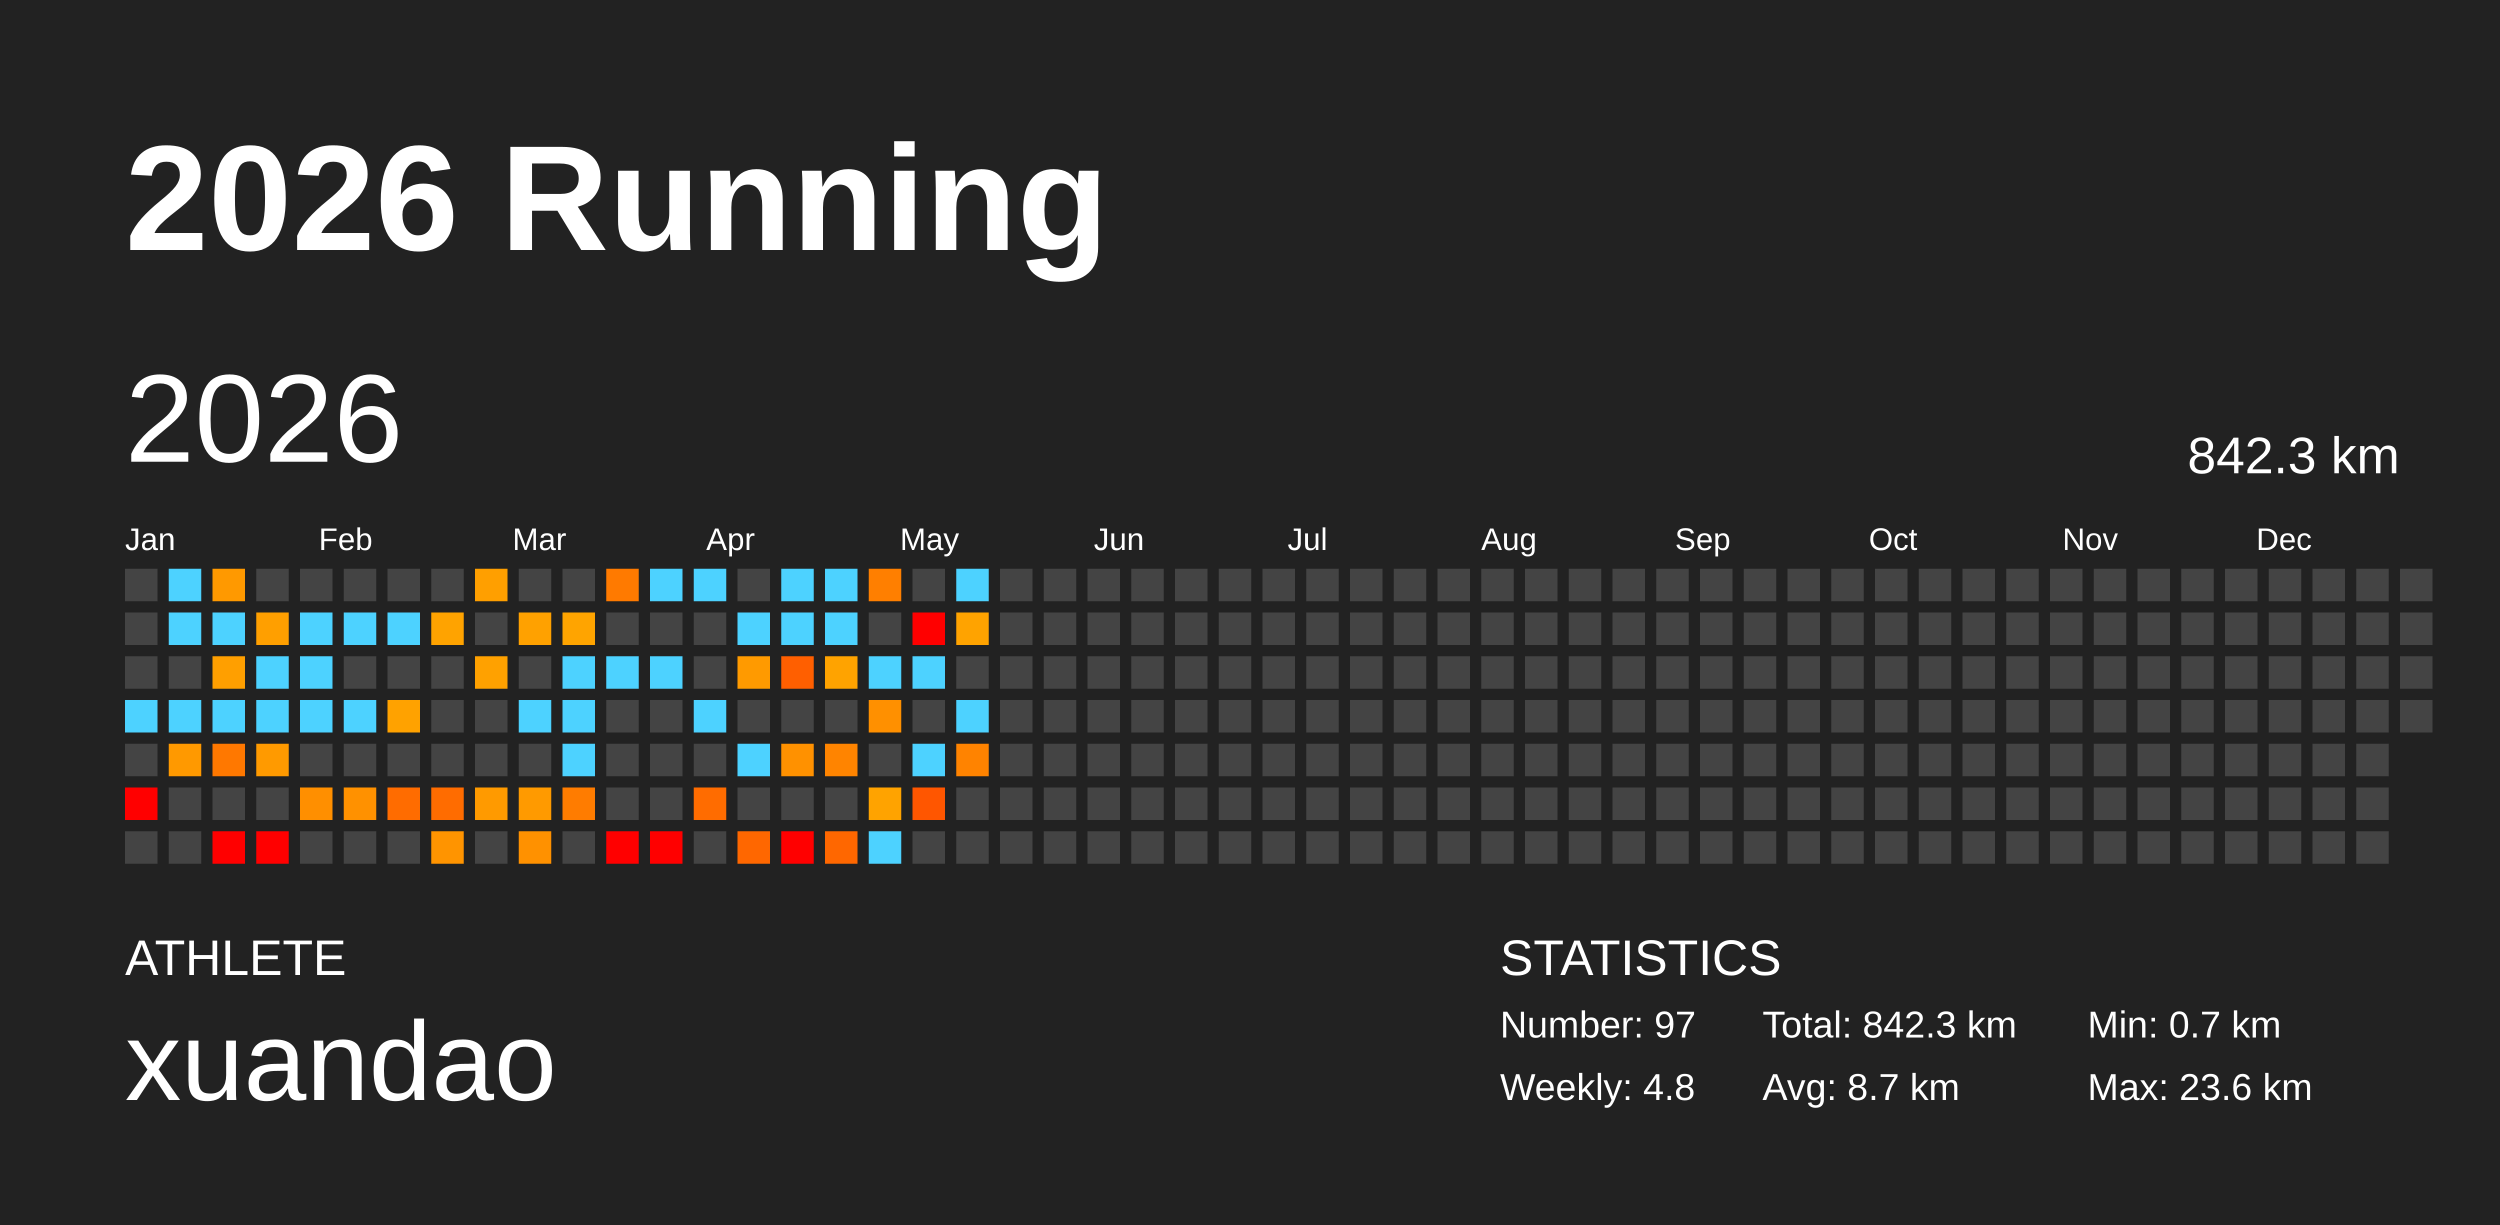
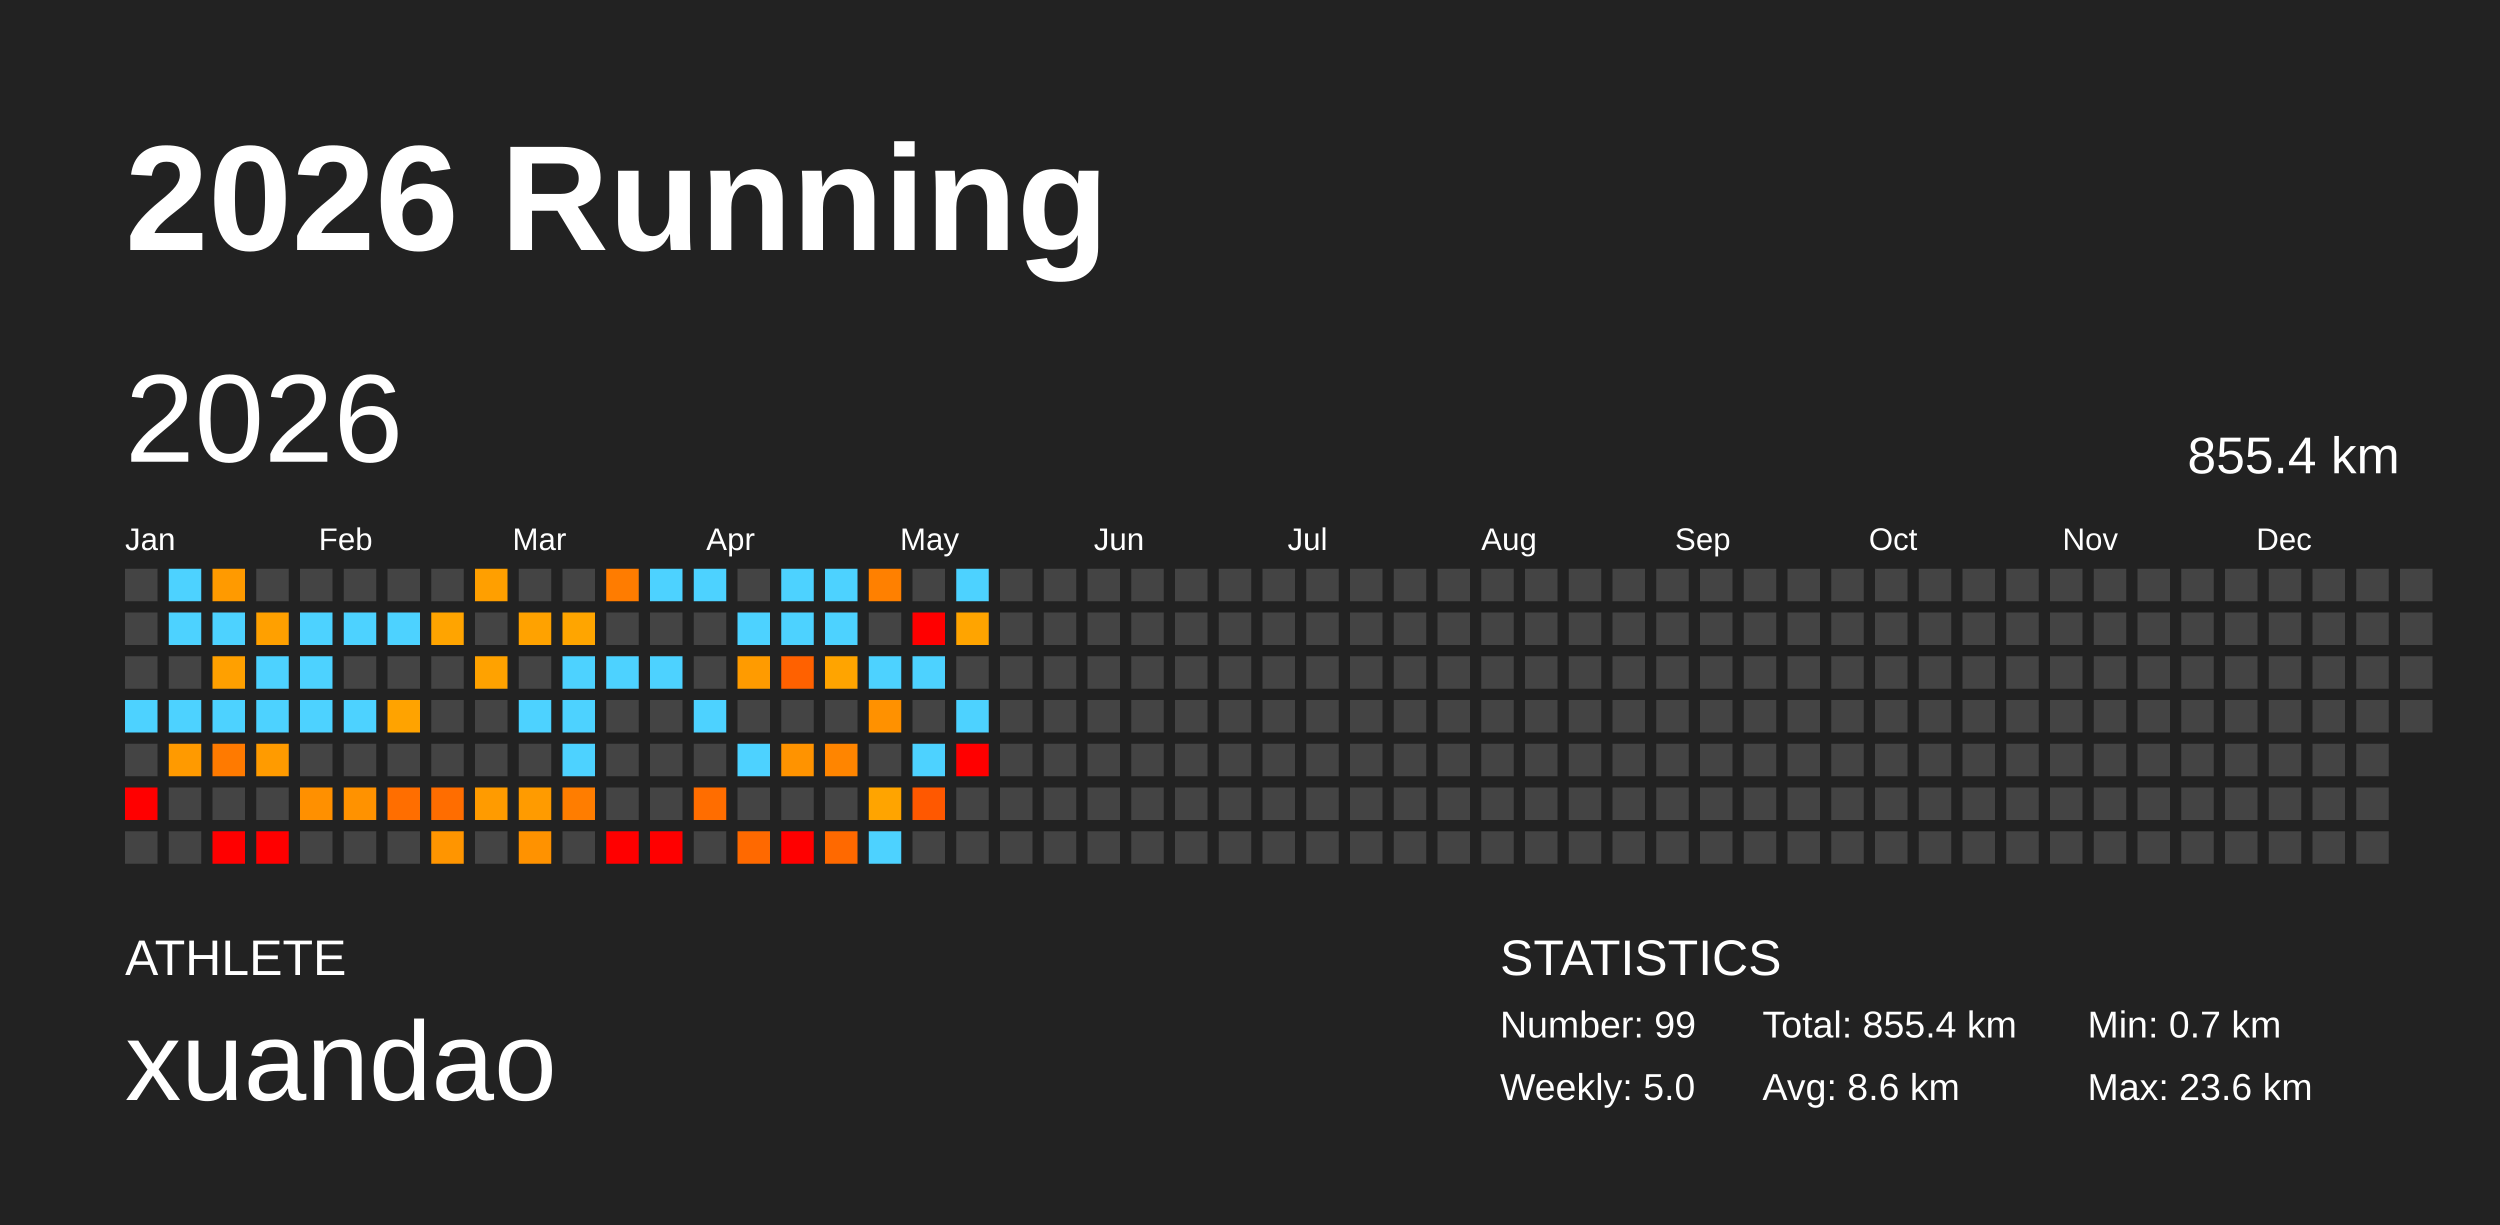
<svg xmlns="http://www.w3.org/2000/svg" baseProfile="full" height="98mm" version="1.1" viewBox="0,0,200,98" width="200mm">
  <defs />
  <rect fill="#222222" height="98" width="200" x="0" y="0" />
  <text fill="#FFFFFF" style="font-size:12px; font-family:Arial; font-weight:bold;" x="10" y="20">2026 Running</text>
  <text fill="#FFFFFF" style="font-size:4px; font-family:Arial" x="10" y="78">ATHLETE</text>
  <text fill="#FFFFFF" style="font-size:9px; font-family:Arial" x="10" y="88">xuandao</text>
  <text fill="#FFFFFF" style="font-size:4px; font-family:Arial" x="120" y="78">STATISTICS</text>
-   <text fill="#FFFFFF" style="font-size:3px; font-family:Arial" x="120" y="83">Number: 97</text>
-   <text fill="#FFFFFF" style="font-size:3px; font-family:Arial" x="120" y="88">Weekly: 4.8</text>
-   <text fill="#FFFFFF" style="font-size:3px; font-family:Arial" x="141" y="83">Total: 842.3 km</text>
-   <text fill="#FFFFFF" style="font-size:3px; font-family:Arial" x="141" y="88">Avg: 8.7 km</text>
+   <text fill="#FFFFFF" style="font-size:3px; font-family:Arial" x="120" y="83">Number: 99</text>
+   <text fill="#FFFFFF" style="font-size:3px; font-family:Arial" x="120" y="88">Weekly: 5.0</text>
+   <text fill="#FFFFFF" style="font-size:3px; font-family:Arial" x="141" y="83">Total: 855.4 km</text>
+   <text fill="#FFFFFF" style="font-size:3px; font-family:Arial" x="141" y="88">Avg: 8.6 km</text>
  <text fill="#FFFFFF" style="font-size:3px; font-family:Arial" x="167" y="83">Min: 0.7 km</text>
  <text fill="#FFFFFF" style="font-size:3px; font-family:Arial" x="167" y="88">Max: 23.6 km</text>
  <text dominant-baseline="hanging" fill="#FFFFFF" style="font-size:10.0px; font-family:Arial;" x="10" y="30">2026</text>
-   <text dominant-baseline="hanging" fill="#FFFFFF" style="font-size:4.125px; font-family:Arial;" x="175" y="35">842.3 km</text>
+   <text dominant-baseline="hanging" fill="#FFFFFF" style="font-size:4.125px; font-family:Arial;" x="175" y="35">855.4 km</text>
  <text fill="#FFFFFF" style="font-size:2.5px; font-family:Arial" x="10.0" y="44">Jan</text>
  <text fill="#FFFFFF" style="font-size:2.5px; font-family:Arial" x="25.5" y="44">Feb</text>
  <text fill="#FFFFFF" style="font-size:2.5px; font-family:Arial" x="41.0" y="44">Mar</text>
  <text fill="#FFFFFF" style="font-size:2.5px; font-family:Arial" x="56.5" y="44">Apr</text>
  <text fill="#FFFFFF" style="font-size:2.5px; font-family:Arial" x="72.0" y="44">May</text>
  <text fill="#FFFFFF" style="font-size:2.5px; font-family:Arial" x="87.5" y="44">Jun</text>
  <text fill="#FFFFFF" style="font-size:2.5px; font-family:Arial" x="103.0" y="44">Jul</text>
  <text fill="#FFFFFF" style="font-size:2.5px; font-family:Arial" x="118.5" y="44">Aug</text>
  <text fill="#FFFFFF" style="font-size:2.5px; font-family:Arial" x="134.0" y="44">Sep</text>
  <text fill="#FFFFFF" style="font-size:2.5px; font-family:Arial" x="149.5" y="44">Oct</text>
  <text fill="#FFFFFF" style="font-size:2.5px; font-family:Arial" x="165.0" y="44">Nov</text>
  <text fill="#FFFFFF" style="font-size:2.5px; font-family:Arial" x="180.5" y="44">Dec</text>
  <rect fill="#444444" height="2.6" width="2.6" x="10.0" y="45.5" />
  <rect fill="#444444" height="2.6" width="2.6" x="10.0" y="49.0" />
  <rect fill="#444444" height="2.6" width="2.6" x="10.0" y="52.5" />
  <rect fill="#4dd2ff" height="2.6" width="2.6" x="10.0" y="56.0" />
  <rect fill="#444444" height="2.6" width="2.6" x="10.0" y="59.5" />
  <rect fill="red" height="2.6" width="2.6" x="10.0" y="63.0" />
  <rect fill="#444444" height="2.6" width="2.6" x="10.0" y="66.5" />
  <rect fill="#4dd2ff" height="2.6" width="2.6" x="13.5" y="45.5" />
  <rect fill="#4dd2ff" height="2.6" width="2.6" x="13.5" y="49.0" />
  <rect fill="#444444" height="2.6" width="2.6" x="13.5" y="52.5" />
  <rect fill="#4dd2ff" height="2.6" width="2.6" x="13.5" y="56.0" />
-   <rect fill="#ff9900" height="2.6" width="2.6" x="13.5" y="59.5" />
+   <rect fill="#ff9a00" height="2.6" width="2.6" x="13.5" y="59.5" />
  <rect fill="#444444" height="2.6" width="2.6" x="13.5" y="63.0" />
  <rect fill="#444444" height="2.6" width="2.6" x="13.5" y="66.5" />
-   <rect fill="#ff9900" height="2.6" width="2.6" x="17.0" y="45.5" />
+   <rect fill="#ff9a00" height="2.6" width="2.6" x="17.0" y="45.5" />
  <rect fill="#4dd2ff" height="2.6" width="2.6" x="17.0" y="49.0" />
-   <rect fill="#ff9f00" height="2.6" width="2.6" x="17.0" y="52.5" />
+   <rect fill="#ffa000" height="2.6" width="2.6" x="17.0" y="52.5" />
  <rect fill="#4dd2ff" height="2.6" width="2.6" x="17.0" y="56.0" />
-   <rect fill="#ff7800" height="2.6" width="2.6" x="17.0" y="59.5" />
+   <rect fill="#ff7a00" height="2.6" width="2.6" x="17.0" y="59.5" />
  <rect fill="#444444" height="2.6" width="2.6" x="17.0" y="63.0" />
  <rect fill="red" height="2.6" width="2.6" x="17.0" y="66.5" />
  <rect fill="#444444" height="2.6" width="2.6" x="20.5" y="45.5" />
-   <rect fill="#ff9f00" height="2.6" width="2.6" x="20.5" y="49.0" />
+   <rect fill="#ffa000" height="2.6" width="2.6" x="20.5" y="49.0" />
  <rect fill="#4dd2ff" height="2.6" width="2.6" x="20.5" y="52.5" />
  <rect fill="#4dd2ff" height="2.6" width="2.6" x="20.5" y="56.0" />
-   <rect fill="#ff9a00" height="2.6" width="2.6" x="20.5" y="59.5" />
+   <rect fill="#ff9b00" height="2.6" width="2.6" x="20.5" y="59.5" />
  <rect fill="#444444" height="2.6" width="2.6" x="20.5" y="63.0" />
  <rect fill="red" height="2.6" width="2.6" x="20.5" y="66.5" />
  <rect fill="#444444" height="2.6" width="2.6" x="24.0" y="45.5" />
  <rect fill="#4dd2ff" height="2.6" width="2.6" x="24.0" y="49.0" />
  <rect fill="#4dd2ff" height="2.6" width="2.6" x="24.0" y="52.5" />
  <rect fill="#4dd2ff" height="2.6" width="2.6" x="24.0" y="56.0" />
  <rect fill="#444444" height="2.6" width="2.6" x="24.0" y="59.5" />
-   <rect fill="#ff8f00" height="2.6" width="2.6" x="24.0" y="63.0" />
+   <rect fill="#ff9000" height="2.6" width="2.6" x="24.0" y="63.0" />
  <rect fill="#444444" height="2.6" width="2.6" x="24.0" y="66.5" />
  <rect fill="#444444" height="2.6" width="2.6" x="27.5" y="45.5" />
  <rect fill="#4dd2ff" height="2.6" width="2.6" x="27.5" y="49.0" />
  <rect fill="#444444" height="2.6" width="2.6" x="27.5" y="52.5" />
  <rect fill="#4dd2ff" height="2.6" width="2.6" x="27.5" y="56.0" />
  <rect fill="#444444" height="2.6" width="2.6" x="27.5" y="59.5" />
-   <rect fill="#ff9100" height="2.6" width="2.6" x="27.5" y="63.0" />
+   <rect fill="#ff9200" height="2.6" width="2.6" x="27.5" y="63.0" />
  <rect fill="#444444" height="2.6" width="2.6" x="27.5" y="66.5" />
  <rect fill="#444444" height="2.6" width="2.6" x="31.0" y="45.5" />
  <rect fill="#4dd2ff" height="2.6" width="2.6" x="31.0" y="49.0" />
  <rect fill="#444444" height="2.6" width="2.6" x="31.0" y="52.5" />
-   <rect fill="#ffa200" height="2.6" width="2.6" x="31.0" y="56.0" />
+   <rect fill="#ffa300" height="2.6" width="2.6" x="31.0" y="56.0" />
  <rect fill="#444444" height="2.6" width="2.6" x="31.0" y="59.5" />
-   <rect fill="#ff6c00" height="2.6" width="2.6" x="31.0" y="63.0" />
+   <rect fill="#ff6e00" height="2.6" width="2.6" x="31.0" y="63.0" />
  <rect fill="#444444" height="2.6" width="2.6" x="31.0" y="66.5" />
  <rect fill="#444444" height="2.6" width="2.6" x="34.5" y="45.5" />
-   <rect fill="#ffa300" height="2.6" width="2.6" x="34.5" y="49.0" />
+   <rect fill="#ffa400" height="2.6" width="2.6" x="34.5" y="49.0" />
  <rect fill="#444444" height="2.6" width="2.6" x="34.5" y="52.5" />
  <rect fill="#444444" height="2.6" width="2.6" x="34.5" y="56.0" />
  <rect fill="#444444" height="2.6" width="2.6" x="34.5" y="59.5" />
-   <rect fill="#ff6c00" height="2.6" width="2.6" x="34.5" y="63.0" />
-   <rect fill="#ff9400" height="2.6" width="2.6" x="34.5" y="66.5" />
+   <rect fill="#ff6d00" height="2.6" width="2.6" x="34.5" y="63.0" />
+   <rect fill="#ff9500" height="2.6" width="2.6" x="34.5" y="66.5" />
  <rect fill="#ff9f00" height="2.6" width="2.6" x="38.0" y="45.5" />
  <rect fill="#444444" height="2.6" width="2.6" x="38.0" y="49.0" />
-   <rect fill="#ffa100" height="2.6" width="2.6" x="38.0" y="52.5" />
+   <rect fill="#ffa200" height="2.6" width="2.6" x="38.0" y="52.5" />
  <rect fill="#444444" height="2.6" width="2.6" x="38.0" y="56.0" />
  <rect fill="#444444" height="2.6" width="2.6" x="38.0" y="59.5" />
-   <rect fill="#ff9a00" height="2.6" width="2.6" x="38.0" y="63.0" />
+   <rect fill="#ff9b00" height="2.6" width="2.6" x="38.0" y="63.0" />
  <rect fill="#444444" height="2.6" width="2.6" x="38.0" y="66.5" />
  <rect fill="#444444" height="2.6" width="2.6" x="41.5" y="45.5" />
-   <rect fill="#ffa100" height="2.6" width="2.6" x="41.5" y="49.0" />
+   <rect fill="#ffa200" height="2.6" width="2.6" x="41.5" y="49.0" />
  <rect fill="#444444" height="2.6" width="2.6" x="41.5" y="52.5" />
  <rect fill="#4dd2ff" height="2.6" width="2.6" x="41.5" y="56.0" />
  <rect fill="#444444" height="2.6" width="2.6" x="41.5" y="59.5" />
-   <rect fill="#ff9a00" height="2.6" width="2.6" x="41.5" y="63.0" />
-   <rect fill="#ff9100" height="2.6" width="2.6" x="41.5" y="66.5" />
+   <rect fill="#ff9b00" height="2.6" width="2.6" x="41.5" y="63.0" />
+   <rect fill="#ff9200" height="2.6" width="2.6" x="41.5" y="66.5" />
  <rect fill="#444444" height="2.6" width="2.6" x="45.0" y="45.5" />
-   <rect fill="#ffa400" height="2.6" width="2.6" x="45.0" y="49.0" />
+   <rect fill="#ffa500" height="2.6" width="2.6" x="45.0" y="49.0" />
  <rect fill="#4dd2ff" height="2.6" width="2.6" x="45.0" y="52.5" />
  <rect fill="#4dd2ff" height="2.6" width="2.6" x="45.0" y="56.0" />
  <rect fill="#4dd2ff" height="2.6" width="2.6" x="45.0" y="59.5" />
-   <rect fill="#ff7c00" height="2.6" width="2.6" x="45.0" y="63.0" />
+   <rect fill="#ff7d00" height="2.6" width="2.6" x="45.0" y="63.0" />
  <rect fill="#444444" height="2.6" width="2.6" x="45.0" y="66.5" />
-   <rect fill="#ff7a00" height="2.6" width="2.6" x="48.5" y="45.5" />
+   <rect fill="#ff7c00" height="2.6" width="2.6" x="48.5" y="45.5" />
  <rect fill="#444444" height="2.6" width="2.6" x="48.5" y="49.0" />
  <rect fill="#4dd2ff" height="2.6" width="2.6" x="48.5" y="52.5" />
  <rect fill="#444444" height="2.6" width="2.6" x="48.5" y="56.0" />
  <rect fill="#444444" height="2.6" width="2.6" x="48.5" y="59.5" />
  <rect fill="#444444" height="2.6" width="2.6" x="48.5" y="63.0" />
  <rect fill="red" height="2.6" width="2.6" x="48.5" y="66.5" />
  <rect fill="#4dd2ff" height="2.6" width="2.6" x="52.0" y="45.5" />
  <rect fill="#444444" height="2.6" width="2.6" x="52.0" y="49.0" />
  <rect fill="#4dd2ff" height="2.6" width="2.6" x="52.0" y="52.5" />
  <rect fill="#444444" height="2.6" width="2.6" x="52.0" y="56.0" />
  <rect fill="#444444" height="2.6" width="2.6" x="52.0" y="59.5" />
  <rect fill="#444444" height="2.6" width="2.6" x="52.0" y="63.0" />
  <rect fill="red" height="2.6" width="2.6" x="52.0" y="66.5" />
  <rect fill="#4dd2ff" height="2.6" width="2.6" x="55.5" y="45.5" />
  <rect fill="#444444" height="2.6" width="2.6" x="55.5" y="49.0" />
  <rect fill="#444444" height="2.6" width="2.6" x="55.5" y="52.5" />
  <rect fill="#4dd2ff" height="2.6" width="2.6" x="55.5" y="56.0" />
  <rect fill="#444444" height="2.6" width="2.6" x="55.5" y="59.5" />
-   <rect fill="#ff6c00" height="2.6" width="2.6" x="55.5" y="63.0" />
+   <rect fill="#ff6d00" height="2.6" width="2.6" x="55.5" y="63.0" />
  <rect fill="#444444" height="2.6" width="2.6" x="55.5" y="66.5" />
  <rect fill="#444444" height="2.6" width="2.6" x="59.0" y="45.5" />
  <rect fill="#4dd2ff" height="2.6" width="2.6" x="59.0" y="49.0" />
-   <rect fill="#ff9a00" height="2.6" width="2.6" x="59.0" y="52.5" />
+   <rect fill="#ff9b00" height="2.6" width="2.6" x="59.0" y="52.5" />
  <rect fill="#444444" height="2.6" width="2.6" x="59.0" y="56.0" />
  <rect fill="#4dd2ff" height="2.6" width="2.6" x="59.0" y="59.5" />
  <rect fill="#444444" height="2.6" width="2.6" x="59.0" y="63.0" />
-   <rect fill="#ff6700" height="2.6" width="2.6" x="59.0" y="66.5" />
+   <rect fill="#ff6900" height="2.6" width="2.6" x="59.0" y="66.5" />
  <rect fill="#4dd2ff" height="2.6" width="2.6" x="62.5" y="45.5" />
  <rect fill="#4dd2ff" height="2.6" width="2.6" x="62.5" y="49.0" />
-   <rect fill="#ff5f00" height="2.6" width="2.6" x="62.5" y="52.5" />
+   <rect fill="#ff6100" height="2.6" width="2.6" x="62.5" y="52.5" />
  <rect fill="#444444" height="2.6" width="2.6" x="62.5" y="56.0" />
-   <rect fill="#ff9100" height="2.6" width="2.6" x="62.5" y="59.5" />
+   <rect fill="#ff9300" height="2.6" width="2.6" x="62.5" y="59.5" />
  <rect fill="#444444" height="2.6" width="2.6" x="62.5" y="63.0" />
  <rect fill="red" height="2.6" width="2.6" x="62.5" y="66.5" />
  <rect fill="#4dd2ff" height="2.6" width="2.6" x="66.0" y="45.5" />
  <rect fill="#4dd2ff" height="2.6" width="2.6" x="66.0" y="49.0" />
-   <rect fill="#ffa300" height="2.6" width="2.6" x="66.0" y="52.5" />
+   <rect fill="#ffa400" height="2.6" width="2.6" x="66.0" y="52.5" />
  <rect fill="#444444" height="2.6" width="2.6" x="66.0" y="56.0" />
-   <rect fill="#ff8400" height="2.6" width="2.6" x="66.0" y="59.5" />
+   <rect fill="#ff8500" height="2.6" width="2.6" x="66.0" y="59.5" />
  <rect fill="#444444" height="2.6" width="2.6" x="66.0" y="63.0" />
-   <rect fill="#ff6700" height="2.6" width="2.6" x="66.0" y="66.5" />
-   <rect fill="#ff7f00" height="2.6" width="2.6" x="69.5" y="45.5" />
+   <rect fill="#ff6900" height="2.6" width="2.6" x="66.0" y="66.5" />
+   <rect fill="#ff8000" height="2.6" width="2.6" x="69.5" y="45.5" />
  <rect fill="#444444" height="2.6" width="2.6" x="69.5" y="49.0" />
  <rect fill="#4dd2ff" height="2.6" width="2.6" x="69.5" y="52.5" />
-   <rect fill="#ff9000" height="2.6" width="2.6" x="69.5" y="56.0" />
+   <rect fill="#ff9100" height="2.6" width="2.6" x="69.5" y="56.0" />
  <rect fill="#444444" height="2.6" width="2.6" x="69.5" y="59.5" />
-   <rect fill="#ffa300" height="2.6" width="2.6" x="69.5" y="63.0" />
+   <rect fill="#ffa400" height="2.6" width="2.6" x="69.5" y="63.0" />
  <rect fill="#4dd2ff" height="2.6" width="2.6" x="69.5" y="66.5" />
  <rect fill="#444444" height="2.6" width="2.6" x="73.0" y="45.5" />
  <rect fill="red" height="2.6" width="2.6" x="73.0" y="49.0" />
  <rect fill="#4dd2ff" height="2.6" width="2.6" x="73.0" y="52.5" />
  <rect fill="#444444" height="2.6" width="2.6" x="73.0" y="56.0" />
  <rect fill="#4dd2ff" height="2.6" width="2.6" x="73.0" y="59.5" />
-   <rect fill="#ff5600" height="2.6" width="2.6" x="73.0" y="63.0" />
+   <rect fill="#ff5800" height="2.6" width="2.6" x="73.0" y="63.0" />
  <rect fill="#444444" height="2.6" width="2.6" x="73.0" y="66.5" />
  <rect fill="#4dd2ff" height="2.6" width="2.6" x="76.5" y="45.5" />
-   <rect fill="#ffa300" height="2.6" width="2.6" x="76.5" y="49.0" />
+   <rect fill="#ffa400" height="2.6" width="2.6" x="76.5" y="49.0" />
  <rect fill="#444444" height="2.6" width="2.6" x="76.5" y="52.5" />
  <rect fill="#4dd2ff" height="2.6" width="2.6" x="76.5" y="56.0" />
-   <rect fill="#ff8300" height="2.6" width="2.6" x="76.5" y="59.5" />
+   <rect fill="red" height="2.6" width="2.6" x="76.5" y="59.5" />
  <rect fill="#444444" height="2.6" width="2.6" x="76.5" y="63.0" />
  <rect fill="#444444" height="2.6" width="2.6" x="76.5" y="66.5" />
  <rect fill="#444444" height="2.6" width="2.6" x="80.0" y="45.5" />
  <rect fill="#444444" height="2.6" width="2.6" x="80.0" y="49.0" />
  <rect fill="#444444" height="2.6" width="2.6" x="80.0" y="52.5" />
  <rect fill="#444444" height="2.6" width="2.6" x="80.0" y="56.0" />
  <rect fill="#444444" height="2.6" width="2.6" x="80.0" y="59.5" />
  <rect fill="#444444" height="2.6" width="2.6" x="80.0" y="63.0" />
  <rect fill="#444444" height="2.6" width="2.6" x="80.0" y="66.5" />
  <rect fill="#444444" height="2.6" width="2.6" x="83.5" y="45.5" />
  <rect fill="#444444" height="2.6" width="2.6" x="83.5" y="49.0" />
  <rect fill="#444444" height="2.6" width="2.6" x="83.5" y="52.5" />
  <rect fill="#444444" height="2.6" width="2.6" x="83.5" y="56.0" />
  <rect fill="#444444" height="2.6" width="2.6" x="83.5" y="59.5" />
  <rect fill="#444444" height="2.6" width="2.6" x="83.5" y="63.0" />
  <rect fill="#444444" height="2.6" width="2.6" x="83.5" y="66.5" />
  <rect fill="#444444" height="2.6" width="2.6" x="87.0" y="45.5" />
  <rect fill="#444444" height="2.6" width="2.6" x="87.0" y="49.0" />
  <rect fill="#444444" height="2.6" width="2.6" x="87.0" y="52.5" />
  <rect fill="#444444" height="2.6" width="2.6" x="87.0" y="56.0" />
  <rect fill="#444444" height="2.6" width="2.6" x="87.0" y="59.5" />
  <rect fill="#444444" height="2.6" width="2.6" x="87.0" y="63.0" />
  <rect fill="#444444" height="2.6" width="2.6" x="87.0" y="66.5" />
  <rect fill="#444444" height="2.6" width="2.6" x="90.5" y="45.5" />
  <rect fill="#444444" height="2.6" width="2.6" x="90.5" y="49.0" />
  <rect fill="#444444" height="2.6" width="2.6" x="90.5" y="52.5" />
  <rect fill="#444444" height="2.6" width="2.6" x="90.5" y="56.0" />
  <rect fill="#444444" height="2.6" width="2.6" x="90.5" y="59.5" />
  <rect fill="#444444" height="2.6" width="2.6" x="90.5" y="63.0" />
  <rect fill="#444444" height="2.6" width="2.6" x="90.5" y="66.5" />
  <rect fill="#444444" height="2.6" width="2.6" x="94.0" y="45.5" />
  <rect fill="#444444" height="2.6" width="2.6" x="94.0" y="49.0" />
  <rect fill="#444444" height="2.6" width="2.6" x="94.0" y="52.5" />
  <rect fill="#444444" height="2.6" width="2.6" x="94.0" y="56.0" />
  <rect fill="#444444" height="2.6" width="2.6" x="94.0" y="59.5" />
  <rect fill="#444444" height="2.6" width="2.6" x="94.0" y="63.0" />
  <rect fill="#444444" height="2.6" width="2.6" x="94.0" y="66.5" />
  <rect fill="#444444" height="2.6" width="2.6" x="97.5" y="45.5" />
  <rect fill="#444444" height="2.6" width="2.6" x="97.5" y="49.0" />
  <rect fill="#444444" height="2.6" width="2.6" x="97.5" y="52.5" />
  <rect fill="#444444" height="2.6" width="2.6" x="97.5" y="56.0" />
  <rect fill="#444444" height="2.6" width="2.6" x="97.5" y="59.5" />
  <rect fill="#444444" height="2.6" width="2.6" x="97.5" y="63.0" />
  <rect fill="#444444" height="2.6" width="2.6" x="97.5" y="66.5" />
  <rect fill="#444444" height="2.6" width="2.6" x="101.0" y="45.5" />
  <rect fill="#444444" height="2.6" width="2.6" x="101.0" y="49.0" />
  <rect fill="#444444" height="2.6" width="2.6" x="101.0" y="52.5" />
  <rect fill="#444444" height="2.6" width="2.6" x="101.0" y="56.0" />
  <rect fill="#444444" height="2.6" width="2.6" x="101.0" y="59.5" />
  <rect fill="#444444" height="2.6" width="2.6" x="101.0" y="63.0" />
  <rect fill="#444444" height="2.6" width="2.6" x="101.0" y="66.5" />
  <rect fill="#444444" height="2.6" width="2.6" x="104.5" y="45.5" />
  <rect fill="#444444" height="2.6" width="2.6" x="104.5" y="49.0" />
  <rect fill="#444444" height="2.6" width="2.6" x="104.5" y="52.5" />
  <rect fill="#444444" height="2.6" width="2.6" x="104.5" y="56.0" />
  <rect fill="#444444" height="2.6" width="2.6" x="104.5" y="59.5" />
  <rect fill="#444444" height="2.6" width="2.6" x="104.5" y="63.0" />
  <rect fill="#444444" height="2.6" width="2.6" x="104.5" y="66.5" />
  <rect fill="#444444" height="2.6" width="2.6" x="108.0" y="45.5" />
  <rect fill="#444444" height="2.6" width="2.6" x="108.0" y="49.0" />
  <rect fill="#444444" height="2.6" width="2.6" x="108.0" y="52.5" />
  <rect fill="#444444" height="2.6" width="2.6" x="108.0" y="56.0" />
  <rect fill="#444444" height="2.6" width="2.6" x="108.0" y="59.5" />
  <rect fill="#444444" height="2.6" width="2.6" x="108.0" y="63.0" />
  <rect fill="#444444" height="2.6" width="2.6" x="108.0" y="66.5" />
  <rect fill="#444444" height="2.6" width="2.6" x="111.5" y="45.5" />
  <rect fill="#444444" height="2.6" width="2.6" x="111.5" y="49.0" />
  <rect fill="#444444" height="2.6" width="2.6" x="111.5" y="52.5" />
  <rect fill="#444444" height="2.6" width="2.6" x="111.5" y="56.0" />
  <rect fill="#444444" height="2.6" width="2.6" x="111.5" y="59.5" />
  <rect fill="#444444" height="2.6" width="2.6" x="111.5" y="63.0" />
  <rect fill="#444444" height="2.6" width="2.6" x="111.5" y="66.5" />
  <rect fill="#444444" height="2.6" width="2.6" x="115.0" y="45.5" />
  <rect fill="#444444" height="2.6" width="2.6" x="115.0" y="49.0" />
  <rect fill="#444444" height="2.6" width="2.6" x="115.0" y="52.5" />
  <rect fill="#444444" height="2.6" width="2.6" x="115.0" y="56.0" />
  <rect fill="#444444" height="2.6" width="2.6" x="115.0" y="59.5" />
  <rect fill="#444444" height="2.6" width="2.6" x="115.0" y="63.0" />
  <rect fill="#444444" height="2.6" width="2.6" x="115.0" y="66.5" />
  <rect fill="#444444" height="2.6" width="2.6" x="118.5" y="45.5" />
  <rect fill="#444444" height="2.6" width="2.6" x="118.5" y="49.0" />
  <rect fill="#444444" height="2.6" width="2.6" x="118.5" y="52.5" />
  <rect fill="#444444" height="2.6" width="2.6" x="118.5" y="56.0" />
  <rect fill="#444444" height="2.6" width="2.6" x="118.5" y="59.5" />
  <rect fill="#444444" height="2.6" width="2.6" x="118.5" y="63.0" />
  <rect fill="#444444" height="2.6" width="2.6" x="118.5" y="66.5" />
  <rect fill="#444444" height="2.6" width="2.6" x="122.0" y="45.5" />
  <rect fill="#444444" height="2.6" width="2.6" x="122.0" y="49.0" />
  <rect fill="#444444" height="2.6" width="2.6" x="122.0" y="52.5" />
  <rect fill="#444444" height="2.6" width="2.6" x="122.0" y="56.0" />
  <rect fill="#444444" height="2.6" width="2.6" x="122.0" y="59.5" />
  <rect fill="#444444" height="2.6" width="2.6" x="122.0" y="63.0" />
  <rect fill="#444444" height="2.6" width="2.6" x="122.0" y="66.5" />
  <rect fill="#444444" height="2.6" width="2.6" x="125.5" y="45.5" />
  <rect fill="#444444" height="2.6" width="2.6" x="125.5" y="49.0" />
  <rect fill="#444444" height="2.6" width="2.6" x="125.5" y="52.5" />
  <rect fill="#444444" height="2.6" width="2.6" x="125.5" y="56.0" />
  <rect fill="#444444" height="2.6" width="2.6" x="125.5" y="59.5" />
  <rect fill="#444444" height="2.6" width="2.6" x="125.5" y="63.0" />
  <rect fill="#444444" height="2.6" width="2.6" x="125.5" y="66.5" />
  <rect fill="#444444" height="2.6" width="2.6" x="129.0" y="45.5" />
  <rect fill="#444444" height="2.6" width="2.6" x="129.0" y="49.0" />
  <rect fill="#444444" height="2.6" width="2.6" x="129.0" y="52.5" />
  <rect fill="#444444" height="2.6" width="2.6" x="129.0" y="56.0" />
  <rect fill="#444444" height="2.6" width="2.6" x="129.0" y="59.5" />
  <rect fill="#444444" height="2.6" width="2.6" x="129.0" y="63.0" />
  <rect fill="#444444" height="2.6" width="2.6" x="129.0" y="66.5" />
  <rect fill="#444444" height="2.6" width="2.6" x="132.5" y="45.5" />
  <rect fill="#444444" height="2.6" width="2.6" x="132.5" y="49.0" />
  <rect fill="#444444" height="2.6" width="2.6" x="132.5" y="52.5" />
  <rect fill="#444444" height="2.6" width="2.6" x="132.5" y="56.0" />
  <rect fill="#444444" height="2.6" width="2.6" x="132.5" y="59.5" />
  <rect fill="#444444" height="2.6" width="2.6" x="132.5" y="63.0" />
  <rect fill="#444444" height="2.6" width="2.6" x="132.5" y="66.5" />
  <rect fill="#444444" height="2.6" width="2.6" x="136.0" y="45.5" />
  <rect fill="#444444" height="2.6" width="2.6" x="136.0" y="49.0" />
  <rect fill="#444444" height="2.6" width="2.6" x="136.0" y="52.5" />
  <rect fill="#444444" height="2.6" width="2.6" x="136.0" y="56.0" />
  <rect fill="#444444" height="2.6" width="2.6" x="136.0" y="59.5" />
  <rect fill="#444444" height="2.6" width="2.6" x="136.0" y="63.0" />
  <rect fill="#444444" height="2.6" width="2.6" x="136.0" y="66.5" />
  <rect fill="#444444" height="2.6" width="2.6" x="139.5" y="45.5" />
  <rect fill="#444444" height="2.6" width="2.6" x="139.5" y="49.0" />
  <rect fill="#444444" height="2.6" width="2.6" x="139.5" y="52.5" />
  <rect fill="#444444" height="2.6" width="2.6" x="139.5" y="56.0" />
  <rect fill="#444444" height="2.6" width="2.6" x="139.5" y="59.5" />
  <rect fill="#444444" height="2.6" width="2.6" x="139.5" y="63.0" />
  <rect fill="#444444" height="2.6" width="2.6" x="139.5" y="66.5" />
  <rect fill="#444444" height="2.6" width="2.6" x="143.0" y="45.5" />
  <rect fill="#444444" height="2.6" width="2.6" x="143.0" y="49.0" />
  <rect fill="#444444" height="2.6" width="2.6" x="143.0" y="52.5" />
  <rect fill="#444444" height="2.6" width="2.6" x="143.0" y="56.0" />
  <rect fill="#444444" height="2.6" width="2.6" x="143.0" y="59.5" />
  <rect fill="#444444" height="2.6" width="2.6" x="143.0" y="63.0" />
  <rect fill="#444444" height="2.6" width="2.6" x="143.0" y="66.5" />
  <rect fill="#444444" height="2.6" width="2.6" x="146.5" y="45.5" />
  <rect fill="#444444" height="2.6" width="2.6" x="146.5" y="49.0" />
  <rect fill="#444444" height="2.6" width="2.6" x="146.5" y="52.5" />
  <rect fill="#444444" height="2.6" width="2.6" x="146.5" y="56.0" />
  <rect fill="#444444" height="2.6" width="2.6" x="146.5" y="59.5" />
  <rect fill="#444444" height="2.6" width="2.6" x="146.5" y="63.0" />
  <rect fill="#444444" height="2.6" width="2.6" x="146.5" y="66.5" />
  <rect fill="#444444" height="2.6" width="2.6" x="150.0" y="45.5" />
  <rect fill="#444444" height="2.6" width="2.6" x="150.0" y="49.0" />
  <rect fill="#444444" height="2.6" width="2.6" x="150.0" y="52.5" />
  <rect fill="#444444" height="2.6" width="2.6" x="150.0" y="56.0" />
  <rect fill="#444444" height="2.6" width="2.6" x="150.0" y="59.5" />
  <rect fill="#444444" height="2.6" width="2.6" x="150.0" y="63.0" />
  <rect fill="#444444" height="2.6" width="2.6" x="150.0" y="66.5" />
  <rect fill="#444444" height="2.6" width="2.6" x="153.5" y="45.5" />
  <rect fill="#444444" height="2.6" width="2.6" x="153.5" y="49.0" />
  <rect fill="#444444" height="2.6" width="2.6" x="153.5" y="52.5" />
  <rect fill="#444444" height="2.6" width="2.6" x="153.5" y="56.0" />
  <rect fill="#444444" height="2.6" width="2.6" x="153.5" y="59.5" />
  <rect fill="#444444" height="2.6" width="2.6" x="153.5" y="63.0" />
  <rect fill="#444444" height="2.6" width="2.6" x="153.5" y="66.5" />
  <rect fill="#444444" height="2.6" width="2.6" x="157.0" y="45.5" />
  <rect fill="#444444" height="2.6" width="2.6" x="157.0" y="49.0" />
  <rect fill="#444444" height="2.6" width="2.6" x="157.0" y="52.5" />
  <rect fill="#444444" height="2.6" width="2.6" x="157.0" y="56.0" />
  <rect fill="#444444" height="2.6" width="2.6" x="157.0" y="59.5" />
  <rect fill="#444444" height="2.6" width="2.6" x="157.0" y="63.0" />
  <rect fill="#444444" height="2.6" width="2.6" x="157.0" y="66.5" />
  <rect fill="#444444" height="2.6" width="2.6" x="160.5" y="45.5" />
  <rect fill="#444444" height="2.6" width="2.6" x="160.5" y="49.0" />
  <rect fill="#444444" height="2.6" width="2.6" x="160.5" y="52.5" />
  <rect fill="#444444" height="2.6" width="2.6" x="160.5" y="56.0" />
  <rect fill="#444444" height="2.6" width="2.6" x="160.5" y="59.5" />
  <rect fill="#444444" height="2.6" width="2.6" x="160.5" y="63.0" />
  <rect fill="#444444" height="2.6" width="2.6" x="160.5" y="66.5" />
  <rect fill="#444444" height="2.6" width="2.6" x="164.0" y="45.5" />
  <rect fill="#444444" height="2.6" width="2.6" x="164.0" y="49.0" />
  <rect fill="#444444" height="2.6" width="2.6" x="164.0" y="52.5" />
  <rect fill="#444444" height="2.6" width="2.6" x="164.0" y="56.0" />
  <rect fill="#444444" height="2.6" width="2.6" x="164.0" y="59.5" />
  <rect fill="#444444" height="2.6" width="2.6" x="164.0" y="63.0" />
  <rect fill="#444444" height="2.6" width="2.6" x="164.0" y="66.5" />
  <rect fill="#444444" height="2.6" width="2.6" x="167.5" y="45.5" />
  <rect fill="#444444" height="2.6" width="2.6" x="167.5" y="49.0" />
  <rect fill="#444444" height="2.6" width="2.6" x="167.5" y="52.5" />
  <rect fill="#444444" height="2.6" width="2.6" x="167.5" y="56.0" />
  <rect fill="#444444" height="2.6" width="2.6" x="167.5" y="59.5" />
  <rect fill="#444444" height="2.6" width="2.6" x="167.5" y="63.0" />
  <rect fill="#444444" height="2.6" width="2.6" x="167.5" y="66.5" />
  <rect fill="#444444" height="2.6" width="2.6" x="171.0" y="45.5" />
  <rect fill="#444444" height="2.6" width="2.6" x="171.0" y="49.0" />
  <rect fill="#444444" height="2.6" width="2.6" x="171.0" y="52.5" />
  <rect fill="#444444" height="2.6" width="2.6" x="171.0" y="56.0" />
  <rect fill="#444444" height="2.6" width="2.6" x="171.0" y="59.5" />
  <rect fill="#444444" height="2.6" width="2.6" x="171.0" y="63.0" />
  <rect fill="#444444" height="2.6" width="2.6" x="171.0" y="66.5" />
  <rect fill="#444444" height="2.6" width="2.6" x="174.5" y="45.5" />
  <rect fill="#444444" height="2.6" width="2.6" x="174.5" y="49.0" />
  <rect fill="#444444" height="2.6" width="2.6" x="174.5" y="52.5" />
  <rect fill="#444444" height="2.6" width="2.6" x="174.5" y="56.0" />
  <rect fill="#444444" height="2.6" width="2.6" x="174.5" y="59.5" />
  <rect fill="#444444" height="2.6" width="2.6" x="174.5" y="63.0" />
  <rect fill="#444444" height="2.6" width="2.6" x="174.5" y="66.5" />
  <rect fill="#444444" height="2.6" width="2.6" x="178.0" y="45.5" />
  <rect fill="#444444" height="2.6" width="2.6" x="178.0" y="49.0" />
  <rect fill="#444444" height="2.6" width="2.6" x="178.0" y="52.5" />
  <rect fill="#444444" height="2.6" width="2.6" x="178.0" y="56.0" />
  <rect fill="#444444" height="2.6" width="2.6" x="178.0" y="59.5" />
  <rect fill="#444444" height="2.6" width="2.6" x="178.0" y="63.0" />
  <rect fill="#444444" height="2.6" width="2.6" x="178.0" y="66.5" />
  <rect fill="#444444" height="2.6" width="2.6" x="181.5" y="45.5" />
  <rect fill="#444444" height="2.6" width="2.6" x="181.5" y="49.0" />
  <rect fill="#444444" height="2.6" width="2.6" x="181.5" y="52.5" />
  <rect fill="#444444" height="2.6" width="2.6" x="181.5" y="56.0" />
  <rect fill="#444444" height="2.6" width="2.6" x="181.5" y="59.5" />
  <rect fill="#444444" height="2.6" width="2.6" x="181.5" y="63.0" />
  <rect fill="#444444" height="2.6" width="2.6" x="181.5" y="66.5" />
  <rect fill="#444444" height="2.6" width="2.6" x="185.0" y="45.5" />
  <rect fill="#444444" height="2.6" width="2.6" x="185.0" y="49.0" />
  <rect fill="#444444" height="2.6" width="2.6" x="185.0" y="52.5" />
  <rect fill="#444444" height="2.6" width="2.6" x="185.0" y="56.0" />
  <rect fill="#444444" height="2.6" width="2.6" x="185.0" y="59.5" />
  <rect fill="#444444" height="2.6" width="2.6" x="185.0" y="63.0" />
  <rect fill="#444444" height="2.6" width="2.6" x="185.0" y="66.5" />
  <rect fill="#444444" height="2.6" width="2.6" x="188.5" y="45.5" />
  <rect fill="#444444" height="2.6" width="2.6" x="188.5" y="49.0" />
  <rect fill="#444444" height="2.6" width="2.6" x="188.5" y="52.5" />
  <rect fill="#444444" height="2.6" width="2.6" x="188.5" y="56.0" />
  <rect fill="#444444" height="2.6" width="2.6" x="188.5" y="59.5" />
  <rect fill="#444444" height="2.6" width="2.6" x="188.5" y="63.0" />
  <rect fill="#444444" height="2.6" width="2.6" x="188.5" y="66.5" />
  <rect fill="#444444" height="2.6" width="2.6" x="192.0" y="45.5" />
  <rect fill="#444444" height="2.6" width="2.6" x="192.0" y="49.0" />
  <rect fill="#444444" height="2.6" width="2.6" x="192.0" y="52.5" />
  <rect fill="#444444" height="2.6" width="2.6" x="192.0" y="56.0" />
</svg>
